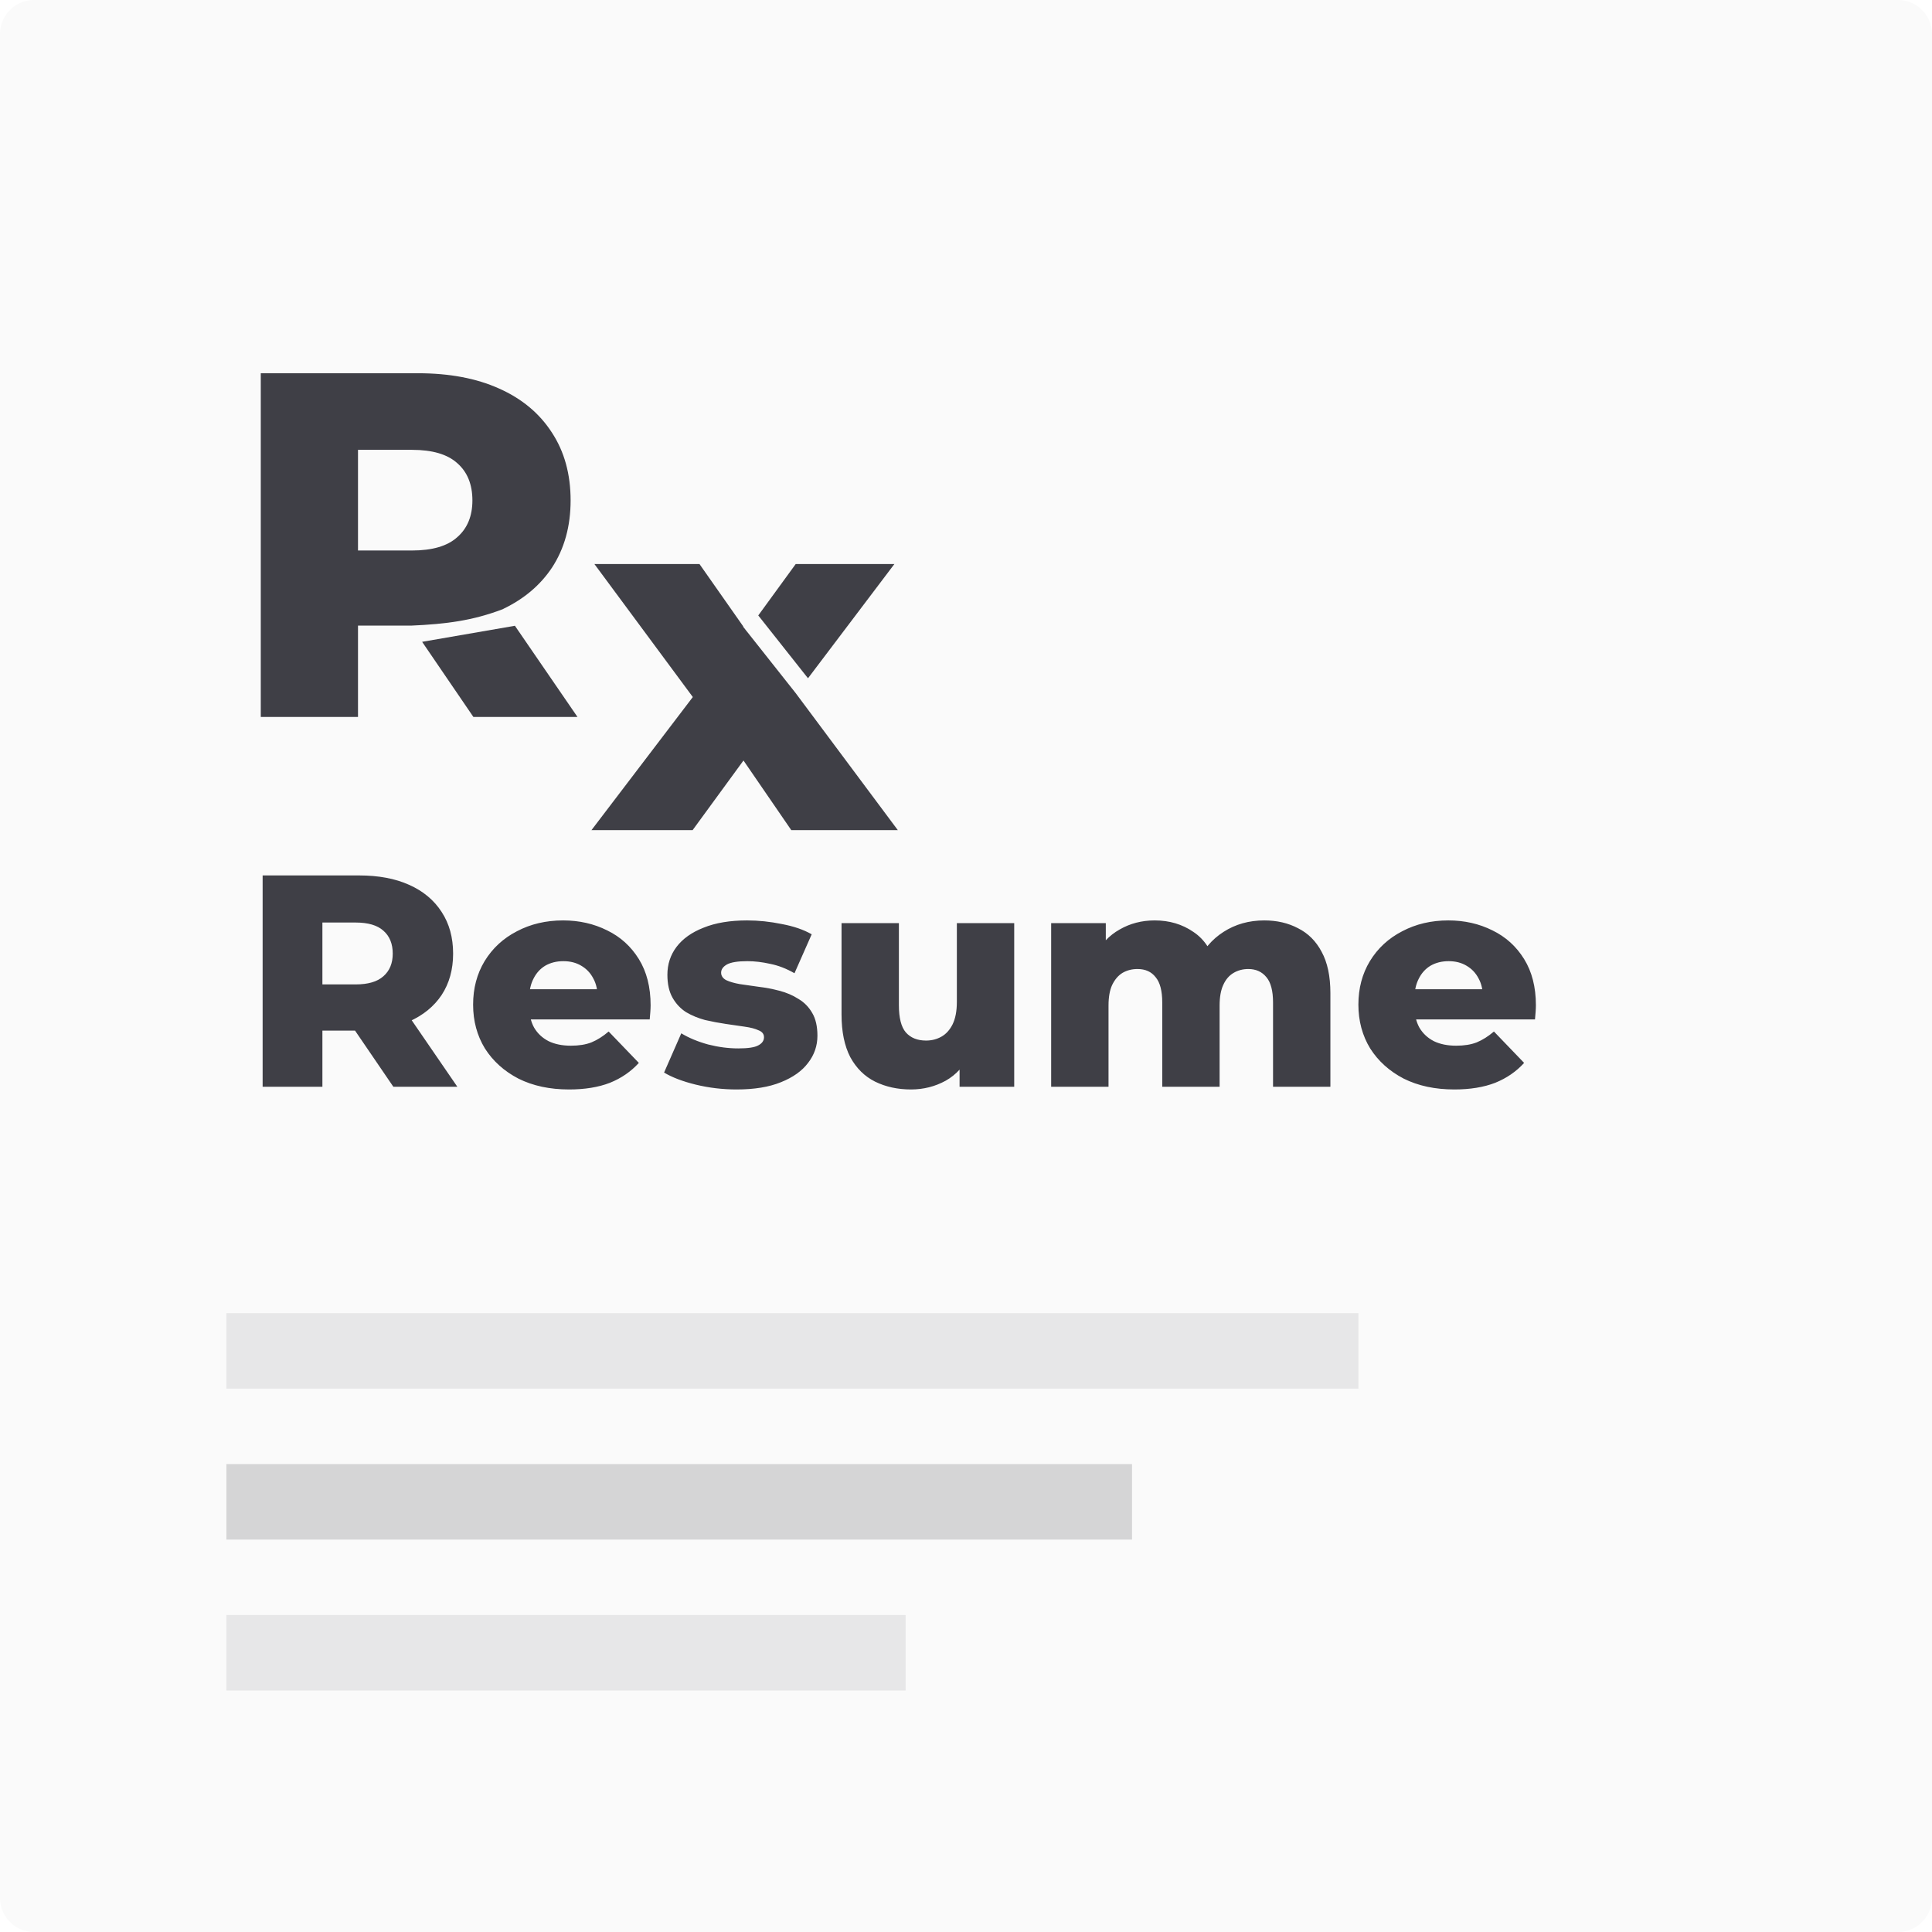
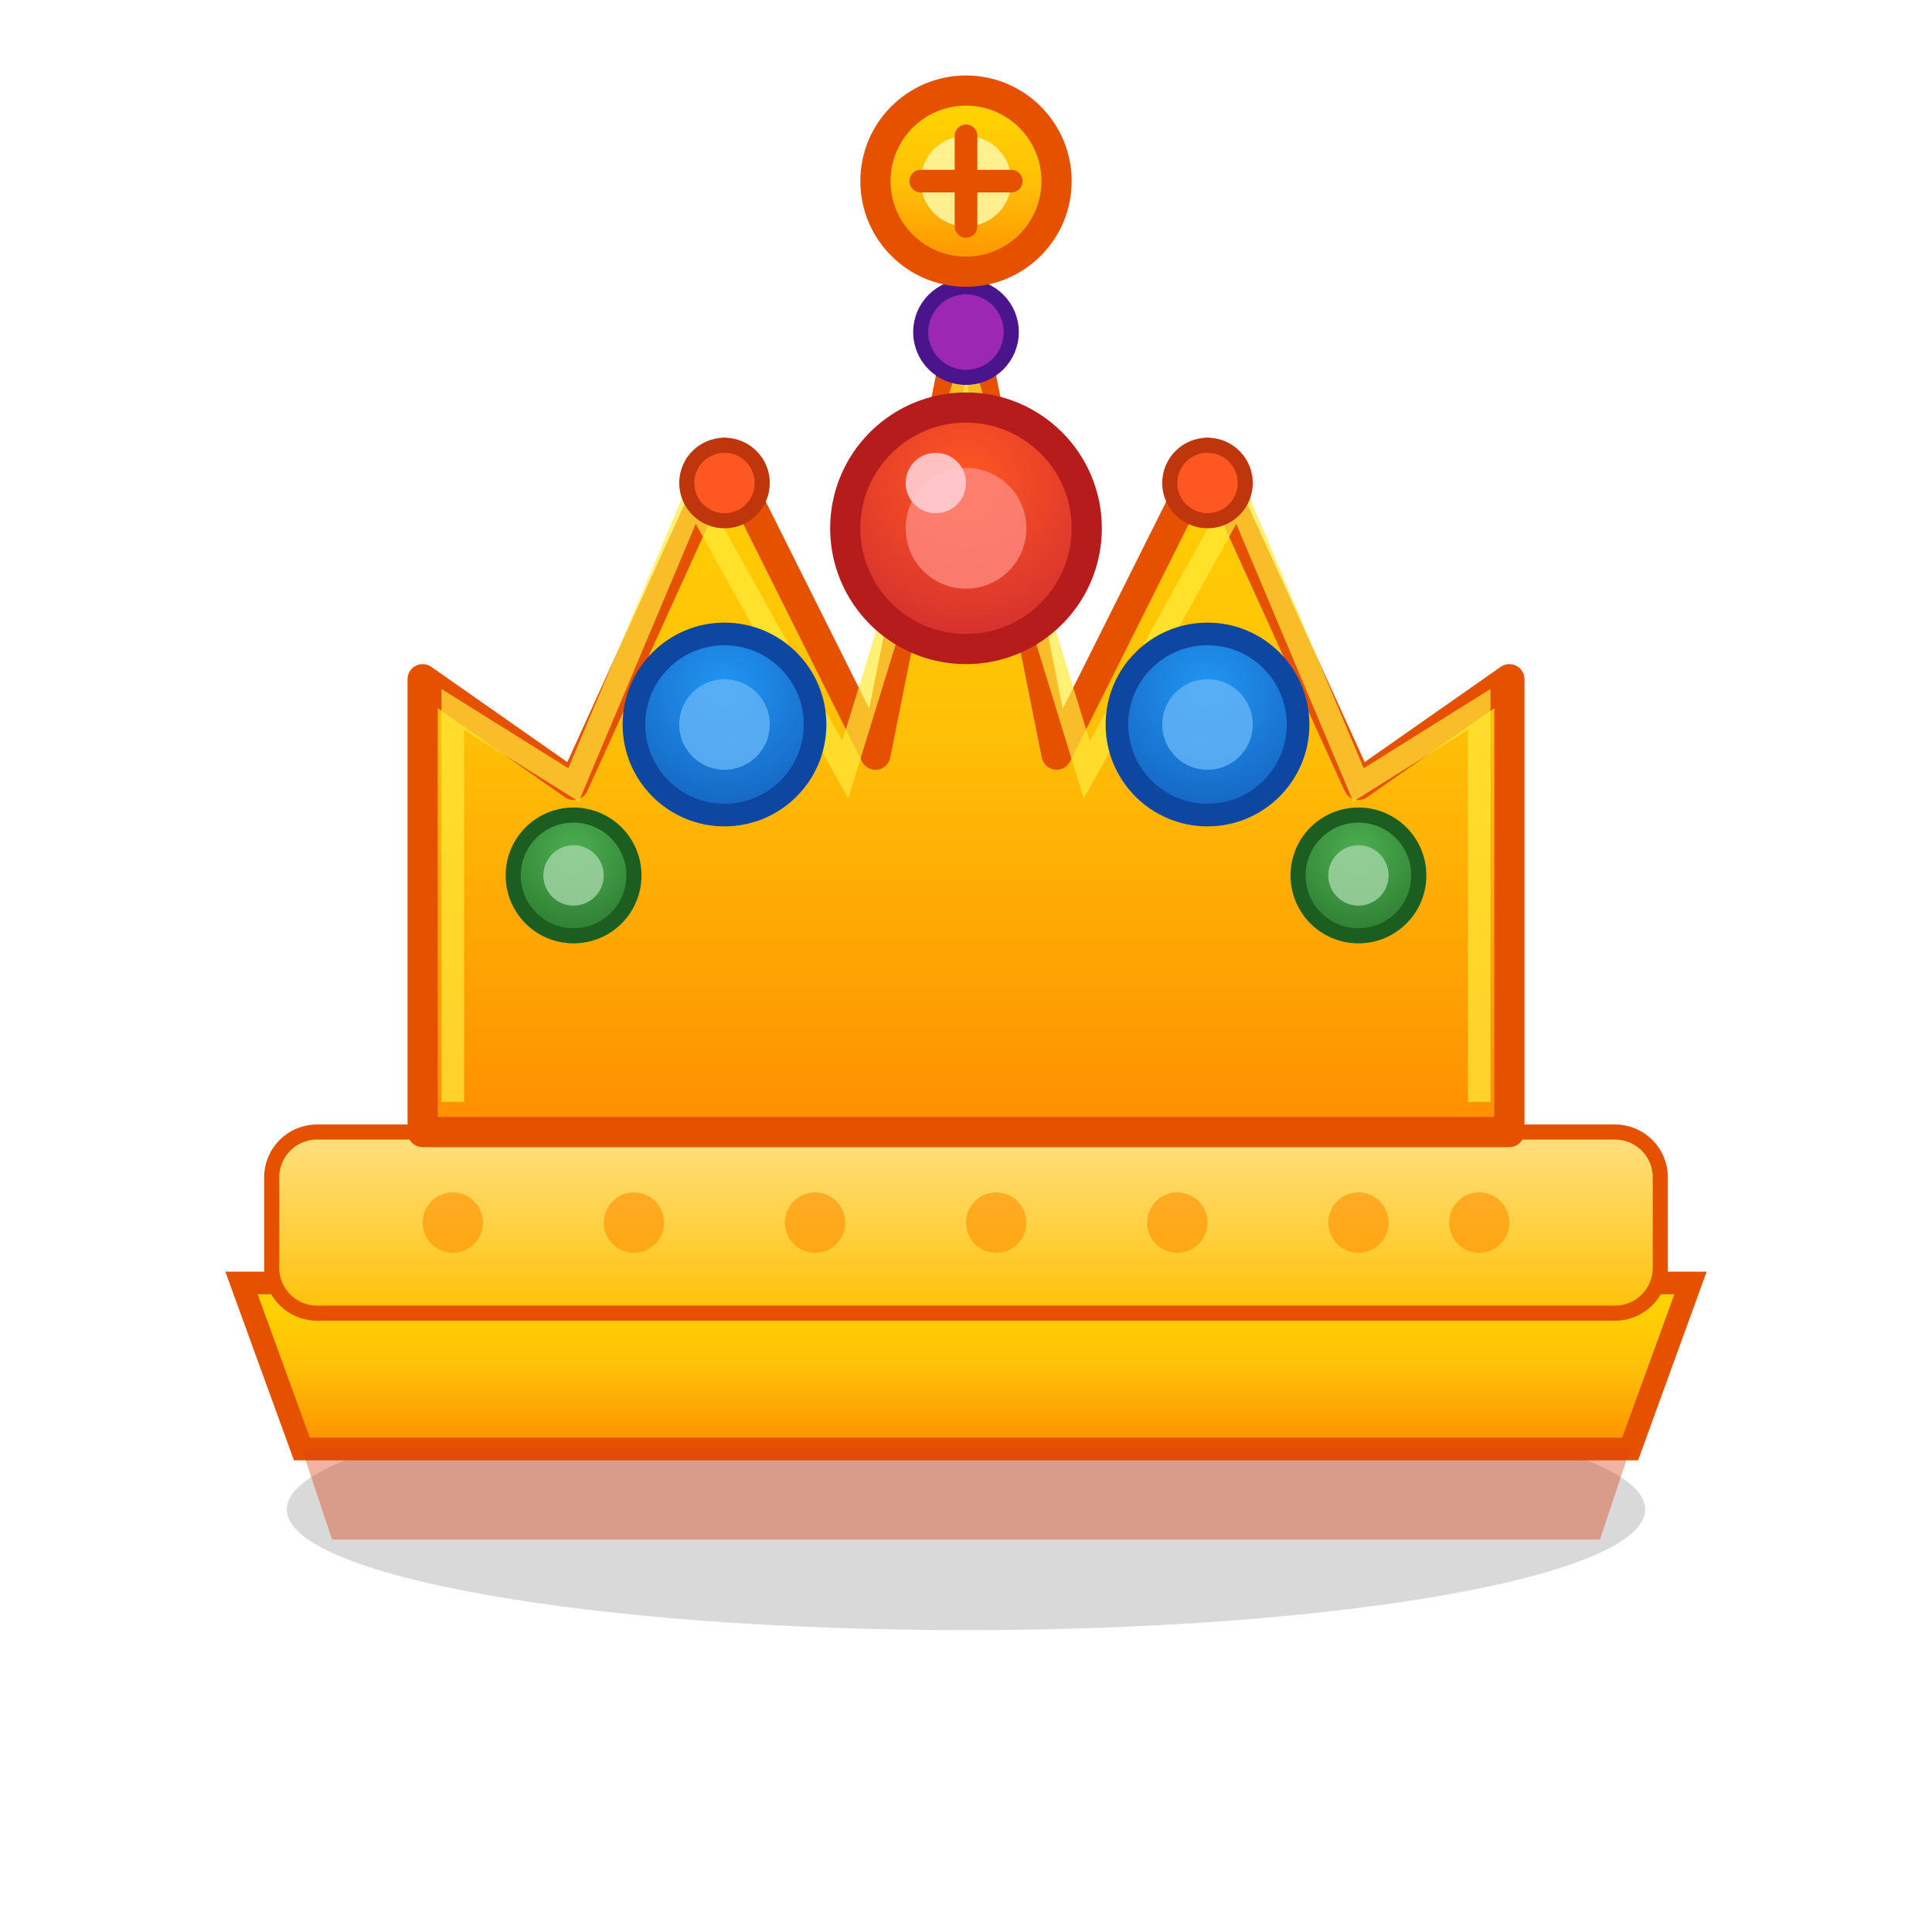
- <svg xmlns="http://www.w3.org/2000/svg" width="512" height="512" viewBox="0 0 512 512" fill="none">
-   <rect width="512" height="512" rx="9" fill="#FAFAFA" />
-   <path fill-rule="evenodd" clip-rule="evenodd" d="M183.603 184.722L156.74 220H183.545L197.032 201.54L209.701 220H237.938L211.008 183.874L211.012 183.868L210.859 183.675L205.927 177.444L197.894 167.294L197.882 167.31L197.693 167.041L196.926 166.072L196.982 166.027L185.367 149.472H157.52L183.603 184.722ZM200.948 163.099L214.127 179.749L237.027 149.472H210.872L200.948 163.099Z" fill="#3F3F46" />
-   <path fill-rule="evenodd" clip-rule="evenodd" d="M69.109 98.912V190H94.874V165.797H108.938L108.938 165.797C108.943 165.797 108.948 165.797 108.953 165.797C118.377 165.381 125.285 164.448 133.094 161.494C133.195 161.455 133.296 161.417 133.397 161.378L133.382 161.356C138.893 158.705 143.19 155.066 146.273 150.442C149.569 145.41 151.218 139.468 151.218 132.615C151.218 125.675 149.569 119.689 146.273 114.658C142.976 109.539 138.292 105.636 132.219 102.946C126.234 100.257 119.077 98.912 110.749 98.912H69.109ZM136.456 165.836L111.867 170.09L125.453 190H153.039L136.456 165.836ZM94.874 145.888H109.187C114.566 145.888 118.556 144.716 121.159 142.374C123.848 140.032 125.193 136.779 125.193 132.615C125.193 128.364 123.848 125.068 121.159 122.725C118.556 120.383 114.566 119.212 109.187 119.212H94.874V145.888Z" fill="#3F3F46" />
-   <path d="M69.6 288V232H95.2C100.32 232 104.72 232.827 108.4 234.48C112.133 236.133 115.013 238.533 117.04 241.68C119.067 244.773 120.08 248.453 120.08 252.72C120.08 256.933 119.067 260.587 117.04 263.68C115.013 266.72 112.133 269.067 108.4 270.72C104.72 272.32 100.32 273.12 95.2 273.12H78.4L85.44 266.48V288H69.6ZM104.24 288L90.32 267.6H107.2L121.2 288H104.24ZM85.44 268.16L78.4 260.88H94.24C97.547 260.88 100 260.16 101.6 258.72C103.253 257.28 104.08 255.28 104.08 252.72C104.08 250.107 103.253 248.08 101.6 246.64C100 245.2 97.547 244.48 94.24 244.48H78.4L85.44 237.2V268.16ZM150.819 288.72C145.699 288.72 141.219 287.76 137.379 285.84C133.592 283.867 130.632 281.2 128.499 277.84C126.419 274.427 125.379 270.56 125.379 266.24C125.379 261.92 126.392 258.08 128.419 254.72C130.499 251.307 133.352 248.667 136.979 246.8C140.605 244.88 144.685 243.92 149.219 243.92C153.485 243.92 157.379 244.8 160.899 246.56C164.419 248.267 167.219 250.8 169.299 254.16C171.379 257.52 172.419 261.6 172.419 266.4C172.419 266.933 172.392 267.547 172.339 268.24C172.285 268.933 172.232 269.573 172.179 270.16H137.859V262.16H164.099L158.339 264.4C158.392 262.427 158.019 260.72 157.219 259.28C156.472 257.84 155.405 256.72 154.019 255.92C152.685 255.12 151.112 254.72 149.299 254.72C147.485 254.72 145.885 255.12 144.499 255.92C143.165 256.72 142.125 257.867 141.379 259.36C140.632 260.8 140.259 262.507 140.259 264.48V266.8C140.259 268.933 140.685 270.773 141.539 272.32C142.445 273.867 143.725 275.067 145.379 275.92C147.032 276.72 149.005 277.12 151.299 277.12C153.432 277.12 155.245 276.827 156.739 276.24C158.285 275.6 159.805 274.64 161.299 273.36L169.299 281.68C167.219 283.973 164.659 285.733 161.619 286.96C158.579 288.133 154.979 288.72 150.819 288.72ZM195.187 288.72C191.507 288.72 187.907 288.293 184.387 287.44C180.92 286.587 178.12 285.52 175.987 284.24L180.547 273.84C182.574 275.067 184.947 276.053 187.667 276.8C190.387 277.493 193.054 277.84 195.667 277.84C198.227 277.84 199.987 277.573 200.947 277.04C201.96 276.507 202.467 275.787 202.467 274.88C202.467 274.027 201.987 273.413 201.027 273.04C200.12 272.613 198.894 272.293 197.347 272.08C195.854 271.867 194.2 271.627 192.387 271.36C190.574 271.093 188.734 270.747 186.867 270.32C185.054 269.84 183.374 269.147 181.827 268.24C180.334 267.28 179.134 266 178.227 264.4C177.32 262.8 176.867 260.773 176.867 258.32C176.867 255.547 177.667 253.093 179.267 250.96C180.92 248.773 183.32 247.067 186.467 245.84C189.614 244.56 193.454 243.92 197.987 243.92C201.027 243.92 204.094 244.24 207.187 244.88C210.334 245.467 212.974 246.373 215.107 247.6L210.547 257.92C208.414 256.693 206.28 255.867 204.147 255.44C202.014 254.96 199.987 254.72 198.067 254.72C195.507 254.72 193.694 255.013 192.627 255.6C191.614 256.187 191.107 256.907 191.107 257.76C191.107 258.613 191.56 259.28 192.467 259.76C193.374 260.187 194.574 260.533 196.067 260.8C197.614 261.013 199.294 261.253 201.107 261.52C202.92 261.733 204.734 262.08 206.547 262.56C208.414 263.04 210.094 263.76 211.587 264.72C213.134 265.627 214.36 266.88 215.267 268.48C216.174 270.027 216.627 272.027 216.627 274.48C216.627 277.147 215.8 279.547 214.147 281.68C212.547 283.813 210.147 285.52 206.947 286.8C203.8 288.08 199.88 288.72 195.187 288.72ZM241.417 288.72C237.897 288.72 234.724 288.027 231.897 286.64C229.124 285.253 226.937 283.093 225.337 280.16C223.79 277.173 223.017 273.413 223.017 268.88V244.64H238.217V266.4C238.217 269.76 238.83 272.16 240.057 273.6C241.337 275.04 243.124 275.76 245.417 275.76C246.91 275.76 248.27 275.413 249.497 274.72C250.724 274.027 251.71 272.933 252.457 271.44C253.204 269.893 253.577 267.92 253.577 265.52V244.64H268.777V288H254.297V275.76L257.097 279.2C255.604 282.4 253.444 284.8 250.617 286.4C247.79 287.947 244.724 288.72 241.417 288.72ZM335.048 243.92C338.408 243.92 341.394 244.613 344.008 246C346.674 247.333 348.754 249.413 350.248 252.24C351.794 255.067 352.568 258.72 352.568 263.2V288H337.368V265.68C337.368 262.587 336.781 260.347 335.608 258.96C334.434 257.52 332.834 256.8 330.808 256.8C329.368 256.8 328.061 257.147 326.888 257.84C325.714 258.533 324.808 259.6 324.168 261.04C323.528 262.427 323.208 264.24 323.208 266.48V288H308.008V265.68C308.008 262.587 307.421 260.347 306.248 258.96C305.128 257.52 303.528 256.8 301.448 256.8C299.954 256.8 298.621 257.147 297.448 257.84C296.328 258.533 295.421 259.6 294.728 261.04C294.088 262.427 293.768 264.24 293.768 266.48V288H278.568V244.64H293.048V256.72L290.168 253.28C291.768 250.187 293.954 247.867 296.728 246.32C299.501 244.72 302.594 243.92 306.008 243.92C309.901 243.92 313.314 244.933 316.248 246.96C319.234 248.933 321.234 252.027 322.248 256.24L317.288 255.2C318.834 251.68 321.154 248.933 324.248 246.96C327.394 244.933 330.994 243.92 335.048 243.92ZM385.428 288.72C380.308 288.72 375.828 287.76 371.988 285.84C368.201 283.867 365.241 281.2 363.108 277.84C361.028 274.427 359.988 270.56 359.988 266.24C359.988 261.92 361.001 258.08 363.028 254.72C365.108 251.307 367.961 248.667 371.588 246.8C375.215 244.88 379.295 243.92 383.828 243.92C388.095 243.92 391.988 244.8 395.508 246.56C399.028 248.267 401.828 250.8 403.908 254.16C405.988 257.52 407.028 261.6 407.028 266.4C407.028 266.933 407.001 267.547 406.948 268.24C406.895 268.933 406.841 269.573 406.788 270.16H372.468V262.16H398.708L392.948 264.4C393.001 262.427 392.628 260.72 391.828 259.28C391.081 257.84 390.015 256.72 388.628 255.92C387.295 255.12 385.721 254.72 383.908 254.72C382.095 254.72 380.495 255.12 379.108 255.92C377.775 256.72 376.735 257.867 375.988 259.36C375.241 260.8 374.868 262.507 374.868 264.48V266.8C374.868 268.933 375.295 270.773 376.148 272.32C377.055 273.867 378.335 275.067 379.988 275.92C381.641 276.72 383.615 277.12 385.908 277.12C388.041 277.12 389.855 276.827 391.348 276.24C392.895 275.6 394.415 274.64 395.908 273.36L403.908 281.68C401.828 283.973 399.268 285.733 396.228 286.96C393.188 288.133 389.588 288.72 385.428 288.72Z" fill="#3F3F46" />
-   <line opacity="0.1" x1="60" y1="358" x2="360" y2="358" stroke="#3F3F46" stroke-width="20" stroke-miterlimit="16" />
-   <line opacity="0.2" x1="60" y1="398" x2="300" y2="398" stroke="#3F3F46" stroke-width="20" stroke-miterlimit="16" />
-   <line opacity="0.1" x1="60" y1="438" x2="240" y2="438" stroke="#3F3F46" stroke-width="20" stroke-miterlimit="16" />
+ <svg xmlns="http://www.w3.org/2000/svg" width="128" height="128" viewBox="0 0 128 128" fill="none">
+   <defs>
+     <linearGradient id="crownGradient" x1="0%" y1="0%" x2="0%" y2="100%">
+       <stop offset="0%" stop-color="#FFD700" />
+       <stop offset="50%" stop-color="#FFC107" />
+       <stop offset="100%" stop-color="#FF8F00" />
+     </linearGradient>
+     <linearGradient id="bandGradient" x1="0%" y1="0%" x2="0%" y2="100%">
+       <stop offset="0%" stop-color="#FFE082" />
+       <stop offset="100%" stop-color="#FFC107" />
+     </linearGradient>
+     <radialGradient id="jewelGradient" cx="50%" cy="30%" r="70%">
+       <stop offset="0%" stop-color="#FF5722" />
+       <stop offset="100%" stop-color="#D32F2F" />
+     </radialGradient>
+     <radialGradient id="sapphireGradient" cx="50%" cy="30%" r="70%">
+       <stop offset="0%" stop-color="#2196F3" />
+       <stop offset="100%" stop-color="#1565C0" />
+     </radialGradient>
+     <radialGradient id="emeraldGradient" cx="50%" cy="30%" r="70%">
+       <stop offset="0%" stop-color="#4CAF50" />
+       <stop offset="100%" stop-color="#2E7D32" />
+     </radialGradient>
+   </defs>
+   <ellipse cx="64" cy="100" rx="45" ry="8" fill="#000000" opacity="0.15" />
+   <path d="M16 85 L112 85 L108 96 L20 96 Z" fill="url(#crownGradient)" stroke="#E65100" stroke-width="1.5" />
+   <rect x="18" y="75" width="92" height="12" rx="3" fill="url(#bandGradient)" stroke="#E65100" stroke-width="1" />
+   <g opacity="0.6">
+     <circle cx="30" cy="81" r="2" fill="#FF8F00" />
+     <circle cx="42" cy="81" r="2" fill="#FF8F00" />
+     <circle cx="54" cy="81" r="2" fill="#FF8F00" />
+     <circle cx="66" cy="81" r="2" fill="#FF8F00" />
+     <circle cx="78" cy="81" r="2" fill="#FF8F00" />
+     <circle cx="90" cy="81" r="2" fill="#FF8F00" />
+     <circle cx="98" cy="81" r="2" fill="#FF8F00" />
+   </g>
+   <path d="M28 75 L28 45 L38 52 L48 30 L58 50 L64 20 L70 50 L80 30 L90 52 L100 45 L100 75 Z" fill="url(#crownGradient)" stroke="#E65100" stroke-width="2" stroke-linejoin="round" />
+   <path d="M30 73 L30 47 L38 52 L46 33 L56 51 L64 25 L72 51 L82 33 L90 52 L98 47 L98 73" fill="none" stroke="#FFEB3B" stroke-width="1.5" opacity="0.7" />
+   <circle cx="64" cy="35" r="8" fill="url(#jewelGradient)" stroke="#B71C1C" stroke-width="2" />
+   <circle cx="64" cy="35" r="4" fill="#FF8A80" opacity="0.8" />
+   <circle cx="62" cy="32" r="2" fill="#FFCDD2" opacity="0.9" />
+   <circle cx="48" cy="48" r="6" fill="url(#sapphireGradient)" stroke="#0D47A1" stroke-width="1.5" />
+   <circle cx="48" cy="48" r="3" fill="#64B5F6" opacity="0.8" />
+   <circle cx="80" cy="48" r="6" fill="url(#sapphireGradient)" stroke="#0D47A1" stroke-width="1.5" />
+   <circle cx="80" cy="48" r="3" fill="#64B5F6" opacity="0.8" />
+   <circle cx="38" cy="58" r="4" fill="url(#emeraldGradient)" stroke="#1B5E20" stroke-width="1" />
+   <circle cx="38" cy="58" r="2" fill="#A5D6A7" opacity="0.8" />
+   <circle cx="90" cy="58" r="4" fill="url(#emeraldGradient)" stroke="#1B5E20" stroke-width="1" />
+   <circle cx="90" cy="58" r="2" fill="#A5D6A7" opacity="0.8" />
+   <circle cx="64" cy="22" r="3" fill="#9C27B0" stroke="#4A148C" stroke-width="1" />
+   <circle cx="48" cy="32" r="2.5" fill="#FF5722" stroke="#BF360C" stroke-width="1" />
+   <circle cx="80" cy="32" r="2.5" fill="#FF5722" stroke="#BF360C" stroke-width="1" />
+   <circle cx="64" cy="12" r="6" fill="url(#crownGradient)" stroke="#E65100" stroke-width="2" />
+   <circle cx="64" cy="12" r="3" fill="#FFF59D" opacity="0.9" />
+   <path d="M64 9 L64 15 M61 12 L67 12" stroke="#E65100" stroke-width="1.5" stroke-linecap="round" />
+   <path d="M20 96 L108 96 L106 102 L22 102 Z" fill="#D84315" opacity="0.4" />
</svg>
